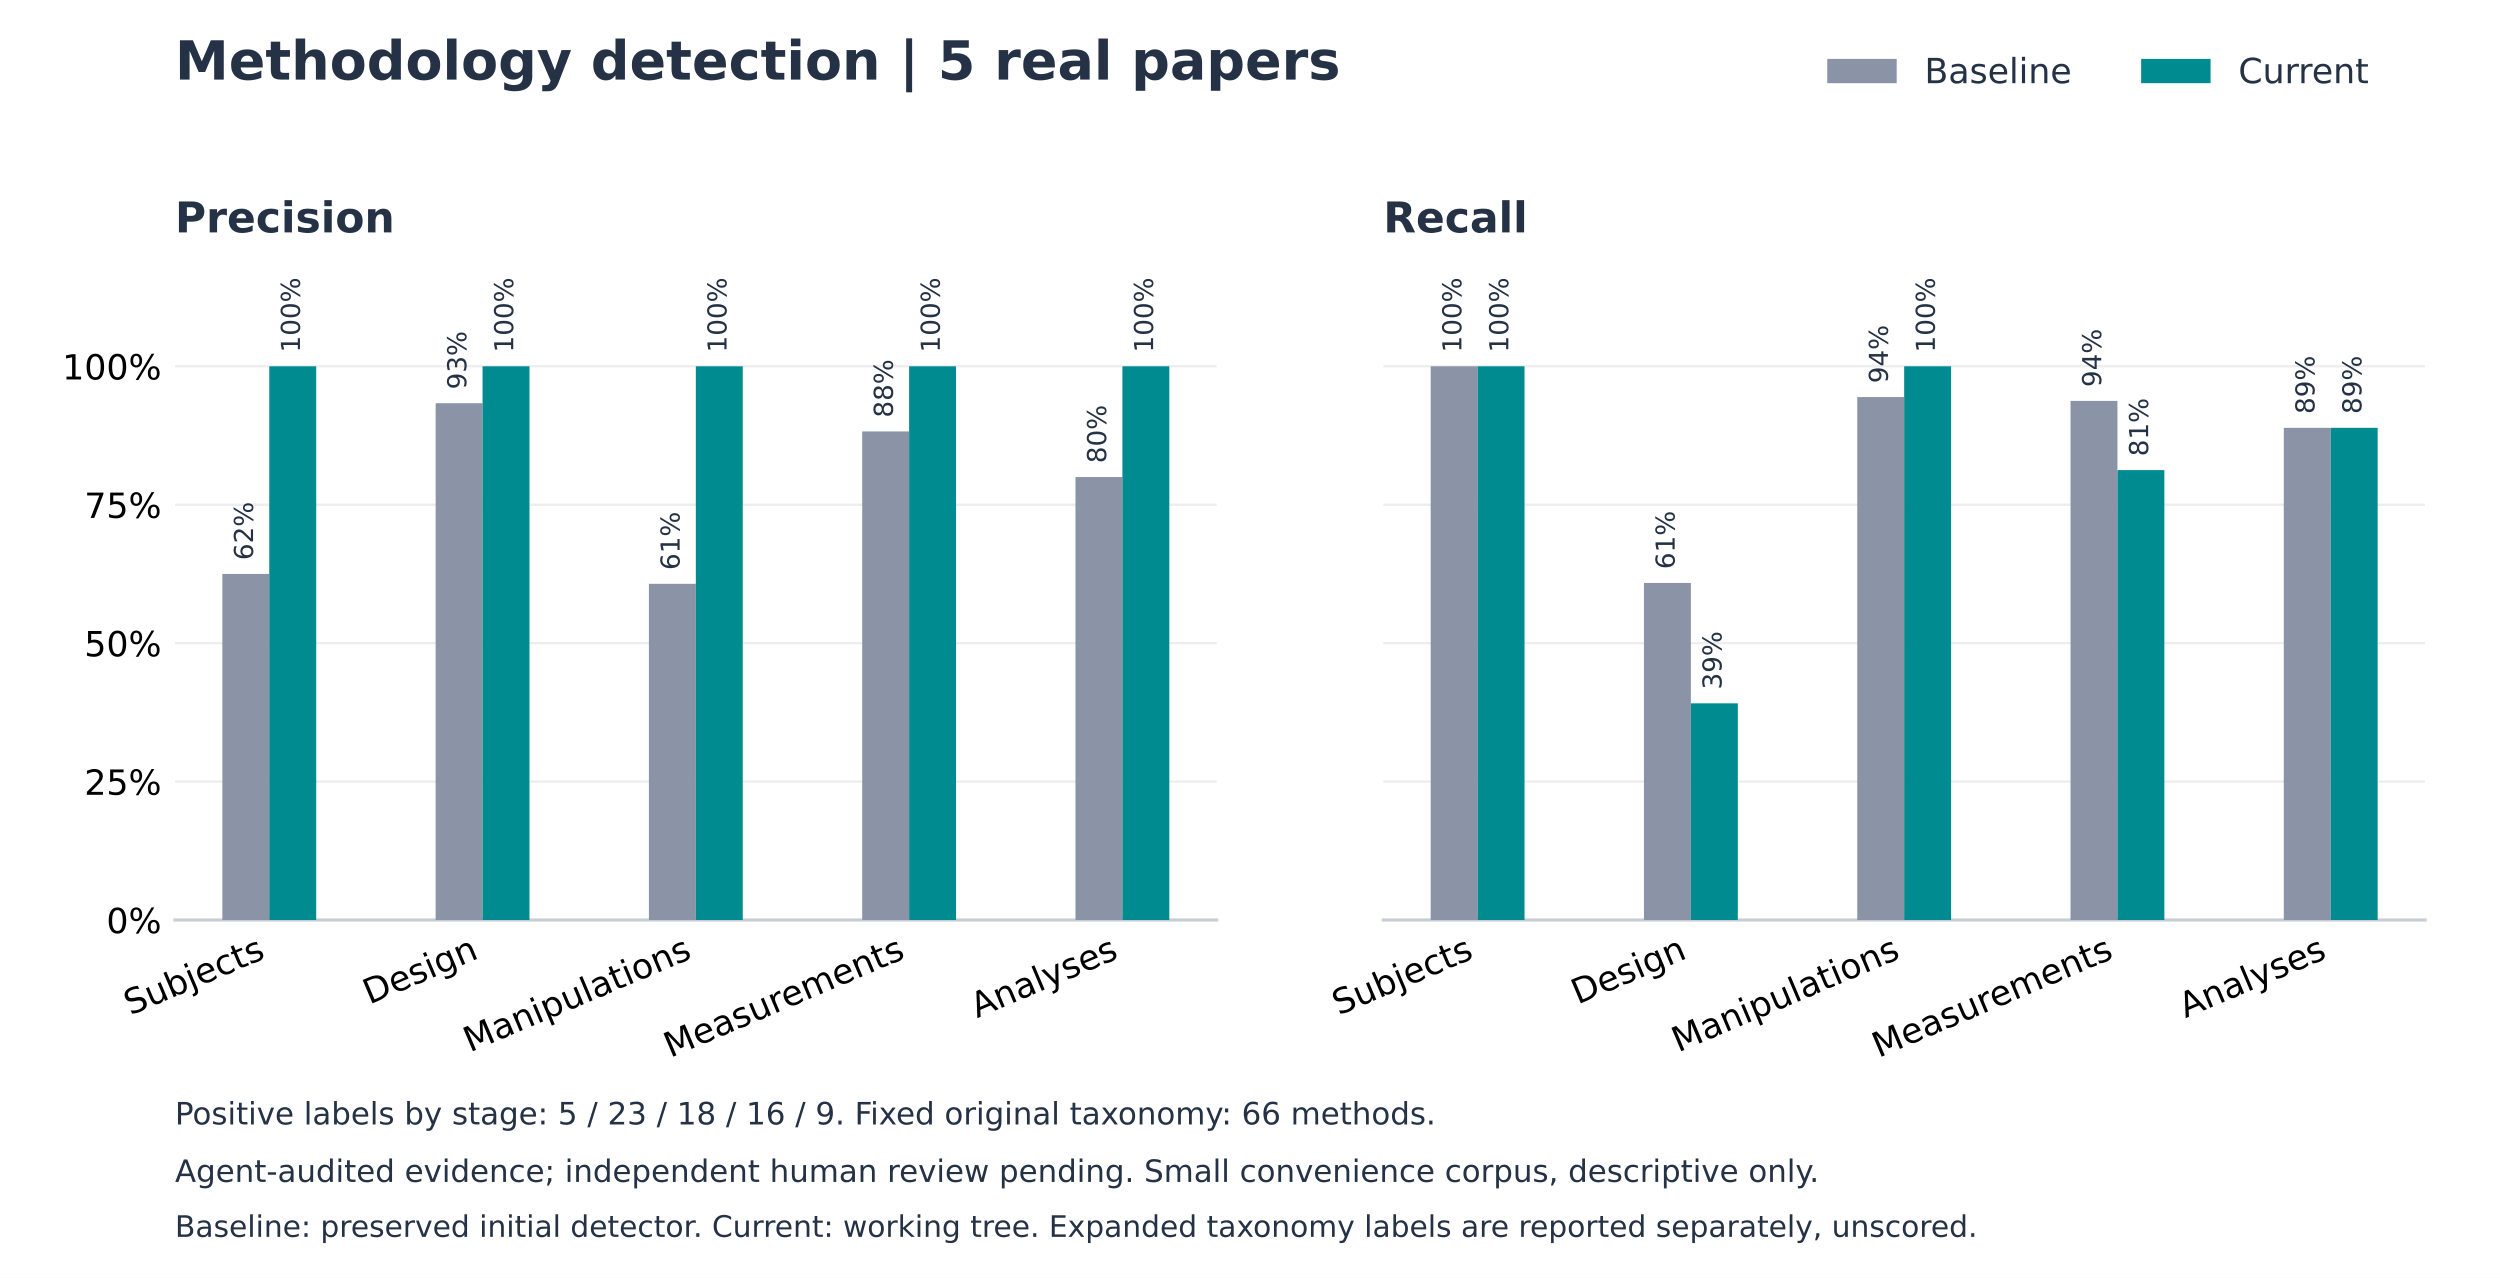
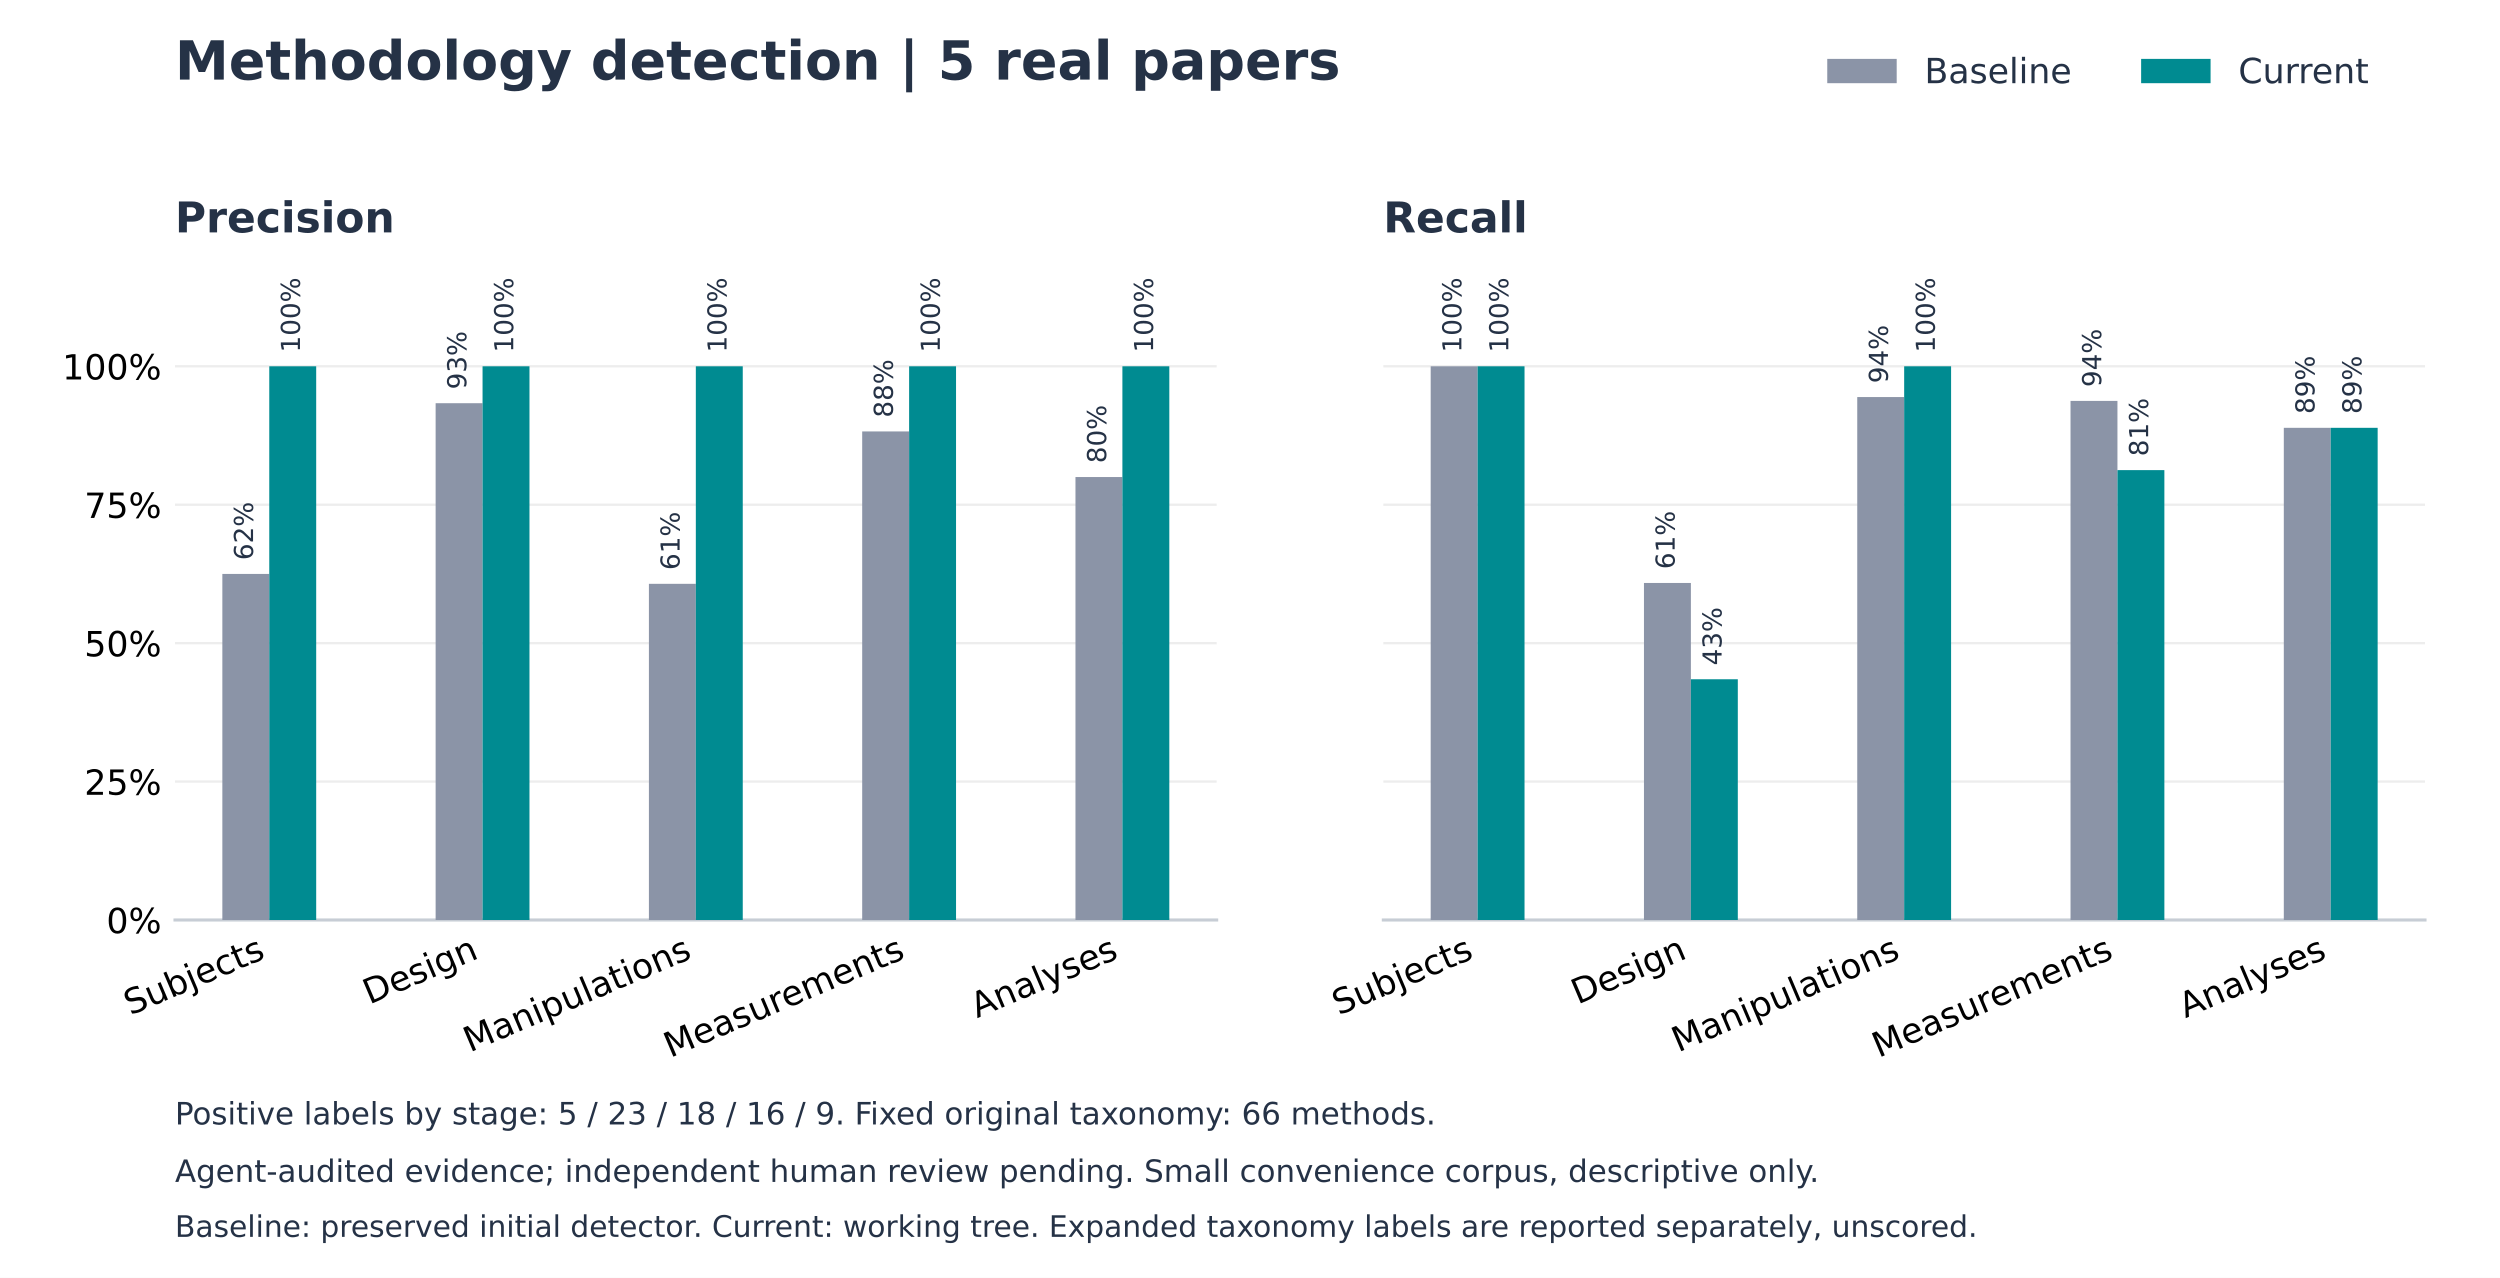
<svg xmlns="http://www.w3.org/2000/svg" width="648pt" height="331.2pt" viewBox="0 0 648 331.2" version="1.1">
  <defs>
    <style type="text/css">*{stroke-linejoin: round; stroke-linecap: butt}</style>
  </defs>
  <g id="figure_1">
    <g id="patch_1">
      <path d="M 0 331.2 L 648 331.2 L 648 0 L 0 0 z " style="fill: #ffffff" />
    </g>
    <g id="axes_1">
      <g id="patch_2">
        <path d="M 45.36 238.464 L 315.36 238.464 L 315.36 66.24 L 45.36 66.24 z " style="fill: #ffffff" />
      </g>
      <g id="matplotlib.axis_1">
        <g id="xtick_1">
          <g id="line2d_1" />
          <g id="text_1">
            <text style="font-size: 9px; font-family: 'DejaVu Sans'" transform="translate(33.77657 263.2374) rotate(-23)">Subjects</text>
          </g>
        </g>
        <g id="xtick_2">
          <g id="line2d_2" />
          <g id="text_2">
            <text style="font-size: 9px; font-family: 'DejaVu Sans'" transform="translate(95.74242 260.4005) rotate(-23)">Design</text>
          </g>
        </g>
        <g id="xtick_3">
          <g id="line2d_3" />
          <g id="text_3">
            <text style="font-size: 9px; font-family: 'DejaVu Sans'" transform="translate(121.7792 272.8146) rotate(-23)">Manipulations</text>
          </g>
        </g>
        <g id="xtick_4">
          <g id="line2d_4" />
          <g id="text_4">
            <text style="font-size: 9px; font-family: 'DejaVu Sans'" transform="translate(173.7247 274.2311) rotate(-23)">Measurements</text>
          </g>
        </g>
        <g id="xtick_5">
          <g id="line2d_5" />
          <g id="text_5">
            <text style="font-size: 9px; font-family: 'DejaVu Sans'" transform="translate(253.2654 263.9341) rotate(-23)">Analyses</text>
          </g>
        </g>
      </g>
      <g id="matplotlib.axis_2">
        <g id="ytick_1">
          <g id="line2d_6">
-             <path d="M 45.36 238.464 L 315.36 238.464 " clip-path="url(#p1cfe919e96)" style="fill: none; stroke: #b0b0b0; stroke-opacity: 0.22; stroke-width: 0.6; stroke-linecap: square" />
+             <path d="M 45.36 238.464 L 315.36 238.464 " clip-path="url(#pb8c184d0fa)" style="fill: none; stroke: #b0b0b0; stroke-opacity: 0.22; stroke-width: 0.6; stroke-linecap: square" />
          </g>
          <g id="line2d_7" />
          <g id="text_6">
            <text style="font-size: 9px; font-family: 'DejaVu Sans'; text-anchor: end" x="41.86" y="241.883" transform="rotate(-0 41.86 241.8833)">0%</text>
          </g>
        </g>
        <g id="ytick_2">
          <g id="line2d_8">
-             <path d="M 45.36 202.584 L 315.36 202.584 " clip-path="url(#p1cfe919e96)" style="fill: none; stroke: #b0b0b0; stroke-opacity: 0.22; stroke-width: 0.6; stroke-linecap: square" />
+             <path d="M 45.36 202.584 L 315.36 202.584 " clip-path="url(#pb8c184d0fa)" style="fill: none; stroke: #b0b0b0; stroke-opacity: 0.22; stroke-width: 0.6; stroke-linecap: square" />
          </g>
          <g id="line2d_9" />
          <g id="text_7">
            <text style="font-size: 9px; font-family: 'DejaVu Sans'; text-anchor: end" x="41.86" y="206.003" transform="rotate(-0 41.86 206.0033)">25%</text>
          </g>
        </g>
        <g id="ytick_3">
          <g id="line2d_10">
-             <path d="M 45.36 166.704 L 315.36 166.704 " clip-path="url(#p1cfe919e96)" style="fill: none; stroke: #b0b0b0; stroke-opacity: 0.22; stroke-width: 0.6; stroke-linecap: square" />
+             <path d="M 45.36 166.704 L 315.36 166.704 " clip-path="url(#pb8c184d0fa)" style="fill: none; stroke: #b0b0b0; stroke-opacity: 0.22; stroke-width: 0.6; stroke-linecap: square" />
          </g>
          <g id="line2d_11" />
          <g id="text_8">
            <text style="font-size: 9px; font-family: 'DejaVu Sans'; text-anchor: end" x="41.86" y="170.123" transform="rotate(-0 41.86 170.1233)">50%</text>
          </g>
        </g>
        <g id="ytick_4">
          <g id="line2d_12">
-             <path d="M 45.36 130.824 L 315.36 130.824 " clip-path="url(#p1cfe919e96)" style="fill: none; stroke: #b0b0b0; stroke-opacity: 0.22; stroke-width: 0.6; stroke-linecap: square" />
+             <path d="M 45.36 130.824 L 315.36 130.824 " clip-path="url(#pb8c184d0fa)" style="fill: none; stroke: #b0b0b0; stroke-opacity: 0.22; stroke-width: 0.6; stroke-linecap: square" />
          </g>
          <g id="line2d_13" />
          <g id="text_9">
            <text style="font-size: 9px; font-family: 'DejaVu Sans'; text-anchor: end" x="41.86" y="134.243" transform="rotate(-0 41.86 134.2433)">75%</text>
          </g>
        </g>
        <g id="ytick_5">
          <g id="line2d_14">
-             <path d="M 45.36 94.944 L 315.36 94.944 " clip-path="url(#p1cfe919e96)" style="fill: none; stroke: #b0b0b0; stroke-opacity: 0.22; stroke-width: 0.6; stroke-linecap: square" />
+             <path d="M 45.36 94.944 L 315.36 94.944 " clip-path="url(#pb8c184d0fa)" style="fill: none; stroke: #b0b0b0; stroke-opacity: 0.22; stroke-width: 0.6; stroke-linecap: square" />
          </g>
          <g id="line2d_15" />
          <g id="text_10">
            <text style="font-size: 9px; font-family: 'DejaVu Sans'; text-anchor: end" x="41.86" y="98.363" transform="rotate(-0 41.86 98.3633)">100%</text>
          </g>
        </g>
      </g>
      <g id="patch_3">
        <path d="M 45.36 238.464 L 315.36 238.464 " style="fill: none; stroke: #c7cdd5; stroke-width: 0.8; stroke-linejoin: miter; stroke-linecap: square" />
      </g>
      <g id="patch_4">
-         <path d="M 57.633 238.464 L 69.795 238.464 L 69.795 148.764 L 57.633 148.764 z " clip-path="url(#p1cfe919e96)" style="fill: #8b94a7" />
+         <path d="M 57.633 238.464 L 69.795 238.464 L 69.795 148.764 L 57.633 148.764 z " clip-path="url(#pb8c184d0fa)" style="fill: #8b94a7" />
      </g>
      <g id="patch_5">
-         <path d="M 112.915 238.464 L 125.077 238.464 L 125.077 104.512 L 112.915 104.512 z " clip-path="url(#p1cfe919e96)" style="fill: #8b94a7" />
+         <path d="M 112.915 238.464 L 125.077 238.464 L 125.077 104.512 L 112.915 104.512 z " clip-path="url(#pb8c184d0fa)" style="fill: #8b94a7" />
      </g>
      <g id="patch_6">
-         <path d="M 168.198 238.464 L 180.36 238.464 L 180.36 151.327 L 168.198 151.327 z " clip-path="url(#p1cfe919e96)" style="fill: #8b94a7" />
+         <path d="M 168.198 238.464 L 180.36 238.464 L 180.36 151.327 L 168.198 151.327 z " clip-path="url(#pb8c184d0fa)" style="fill: #8b94a7" />
      </g>
      <g id="patch_7">
-         <path d="M 223.48 238.464 L 235.643 238.464 L 235.643 111.829 L 223.48 111.829 z " clip-path="url(#p1cfe919e96)" style="fill: #8b94a7" />
+         <path d="M 223.48 238.464 L 235.643 238.464 L 235.643 111.829 L 223.48 111.829 z " clip-path="url(#pb8c184d0fa)" style="fill: #8b94a7" />
      </g>
      <g id="patch_8">
-         <path d="M 278.763 238.464 L 290.925 238.464 L 290.925 123.648 L 278.763 123.648 z " clip-path="url(#p1cfe919e96)" style="fill: #8b94a7" />
+         <path d="M 278.763 238.464 L 290.925 238.464 L 290.925 123.648 L 278.763 123.648 z " clip-path="url(#pb8c184d0fa)" style="fill: #8b94a7" />
      </g>
      <g id="text_11">
        <text style="font-size: 6.8px; font-family: 'DejaVu Sans'; fill: #253246" transform="translate(65.59018 145.176) rotate(-90)">62%</text>
      </g>
      <g id="text_12">
        <text style="font-size: 6.8px; font-family: 'DejaVu Sans'; fill: #253246" transform="translate(120.8727 100.924) rotate(-90)">93%</text>
      </g>
      <g id="text_13">
        <text style="font-size: 6.8px; font-family: 'DejaVu Sans'; fill: #253246" transform="translate(176.1553 147.7389) rotate(-90)">61%</text>
      </g>
      <g id="text_14">
        <text style="font-size: 6.8px; font-family: 'DejaVu Sans'; fill: #253246" transform="translate(231.4378 108.2407) rotate(-90)">88%</text>
      </g>
      <g id="text_15">
        <text style="font-size: 6.8px; font-family: 'DejaVu Sans'; fill: #253246" transform="translate(286.7204 120.06) rotate(-90)">80%</text>
      </g>
      <g id="patch_9">
-         <path d="M 69.795 238.464 L 81.957 238.464 L 81.957 94.944 L 69.795 94.944 z " clip-path="url(#p1cfe919e96)" style="fill: #008b91" />
+         <path d="M 69.795 238.464 L 81.957 238.464 L 81.957 94.944 L 69.795 94.944 z " clip-path="url(#pb8c184d0fa)" style="fill: #008b91" />
      </g>
      <g id="patch_10">
-         <path d="M 125.077 238.464 L 137.24 238.464 L 137.24 94.944 L 125.077 94.944 z " clip-path="url(#p1cfe919e96)" style="fill: #008b91" />
+         <path d="M 125.077 238.464 L 137.24 238.464 L 137.24 94.944 L 125.077 94.944 z " clip-path="url(#pb8c184d0fa)" style="fill: #008b91" />
      </g>
      <g id="patch_11">
-         <path d="M 180.36 238.464 L 192.522 238.464 L 192.522 94.944 L 180.36 94.944 z " clip-path="url(#p1cfe919e96)" style="fill: #008b91" />
+         <path d="M 180.36 238.464 L 192.522 238.464 L 192.522 94.944 L 180.36 94.944 z " clip-path="url(#pb8c184d0fa)" style="fill: #008b91" />
      </g>
      <g id="patch_12">
-         <path d="M 235.643 238.464 L 247.805 238.464 L 247.805 94.944 L 235.643 94.944 z " clip-path="url(#p1cfe919e96)" style="fill: #008b91" />
+         <path d="M 235.643 238.464 L 247.805 238.464 L 247.805 94.944 L 235.643 94.944 z " clip-path="url(#pb8c184d0fa)" style="fill: #008b91" />
      </g>
      <g id="patch_13">
-         <path d="M 290.925 238.464 L 303.087 238.464 L 303.087 94.944 L 290.925 94.944 z " clip-path="url(#p1cfe919e96)" style="fill: #008b91" />
+         <path d="M 290.925 238.464 L 303.087 238.464 L 303.087 94.944 L 290.925 94.944 z " clip-path="url(#pb8c184d0fa)" style="fill: #008b91" />
      </g>
      <g id="text_16">
        <text style="font-size: 6.8px; font-family: 'DejaVu Sans'; fill: #253246" transform="translate(77.75235 91.356) rotate(-90)">100%</text>
      </g>
      <g id="text_17">
        <text style="font-size: 6.8px; font-family: 'DejaVu Sans'; fill: #253246" transform="translate(133.0349 91.356) rotate(-90)">100%</text>
      </g>
      <g id="text_18">
        <text style="font-size: 6.8px; font-family: 'DejaVu Sans'; fill: #253246" transform="translate(188.3175 91.356) rotate(-90)">100%</text>
      </g>
      <g id="text_19">
        <text style="font-size: 6.8px; font-family: 'DejaVu Sans'; fill: #253246" transform="translate(243.6 91.356) rotate(-90)">100%</text>
      </g>
      <g id="text_20">
        <text style="font-size: 6.8px; font-family: 'DejaVu Sans'; fill: #253246" transform="translate(298.8826 91.356) rotate(-90)">100%</text>
      </g>
      <g id="text_21">
        <text style="font-weight: 700; font-size: 11px; font-family: 'DejaVu Sans'; text-anchor: start; fill: #253246" x="45.36" y="60.24" transform="rotate(-0 45.36 60.24)">Precision</text>
      </g>
    </g>
    <g id="axes_2">
      <g id="patch_14">
        <path d="M 358.56 238.464 L 628.56 238.464 L 628.56 66.24 L 358.56 66.24 z " style="fill: #ffffff" />
      </g>
      <g id="matplotlib.axis_3">
        <g id="xtick_6">
          <g id="line2d_16" />
          <g id="text_22">
            <text style="font-size: 9px; font-family: 'DejaVu Sans'" transform="translate(346.9766 263.2374) rotate(-23)">Subjects</text>
          </g>
        </g>
        <g id="xtick_7">
          <g id="line2d_17" />
          <g id="text_23">
            <text style="font-size: 9px; font-family: 'DejaVu Sans'" transform="translate(408.9424 260.4005) rotate(-23)">Design</text>
          </g>
        </g>
        <g id="xtick_8">
          <g id="line2d_18" />
          <g id="text_24">
            <text style="font-size: 9px; font-family: 'DejaVu Sans'" transform="translate(434.9792 272.8146) rotate(-23)">Manipulations</text>
          </g>
        </g>
        <g id="xtick_9">
          <g id="line2d_19" />
          <g id="text_25">
            <text style="font-size: 9px; font-family: 'DejaVu Sans'" transform="translate(486.9247 274.2311) rotate(-23)">Measurements</text>
          </g>
        </g>
        <g id="xtick_10">
          <g id="line2d_20" />
          <g id="text_26">
            <text style="font-size: 9px; font-family: 'DejaVu Sans'" transform="translate(566.4654 263.9341) rotate(-23)">Analyses</text>
          </g>
        </g>
      </g>
      <g id="matplotlib.axis_4">
        <g id="ytick_6">
          <g id="line2d_21">
-             <path d="M 358.56 238.464 L 628.56 238.464 " clip-path="url(#pb7a09441d5)" style="fill: none; stroke: #b0b0b0; stroke-opacity: 0.22; stroke-width: 0.6; stroke-linecap: square" />
+             <path d="M 358.56 238.464 L 628.56 238.464 " clip-path="url(#pb50da3a56d)" style="fill: none; stroke: #b0b0b0; stroke-opacity: 0.22; stroke-width: 0.6; stroke-linecap: square" />
          </g>
          <g id="line2d_22" />
        </g>
        <g id="ytick_7">
          <g id="line2d_23">
-             <path d="M 358.56 202.584 L 628.56 202.584 " clip-path="url(#pb7a09441d5)" style="fill: none; stroke: #b0b0b0; stroke-opacity: 0.22; stroke-width: 0.6; stroke-linecap: square" />
+             <path d="M 358.56 202.584 L 628.56 202.584 " clip-path="url(#pb50da3a56d)" style="fill: none; stroke: #b0b0b0; stroke-opacity: 0.22; stroke-width: 0.6; stroke-linecap: square" />
          </g>
          <g id="line2d_24" />
        </g>
        <g id="ytick_8">
          <g id="line2d_25">
-             <path d="M 358.56 166.704 L 628.56 166.704 " clip-path="url(#pb7a09441d5)" style="fill: none; stroke: #b0b0b0; stroke-opacity: 0.22; stroke-width: 0.6; stroke-linecap: square" />
+             <path d="M 358.56 166.704 L 628.56 166.704 " clip-path="url(#pb50da3a56d)" style="fill: none; stroke: #b0b0b0; stroke-opacity: 0.22; stroke-width: 0.6; stroke-linecap: square" />
          </g>
          <g id="line2d_26" />
        </g>
        <g id="ytick_9">
          <g id="line2d_27">
-             <path d="M 358.56 130.824 L 628.56 130.824 " clip-path="url(#pb7a09441d5)" style="fill: none; stroke: #b0b0b0; stroke-opacity: 0.22; stroke-width: 0.6; stroke-linecap: square" />
+             <path d="M 358.56 130.824 L 628.56 130.824 " clip-path="url(#pb50da3a56d)" style="fill: none; stroke: #b0b0b0; stroke-opacity: 0.22; stroke-width: 0.6; stroke-linecap: square" />
          </g>
          <g id="line2d_28" />
        </g>
        <g id="ytick_10">
          <g id="line2d_29">
-             <path d="M 358.56 94.944 L 628.56 94.944 " clip-path="url(#pb7a09441d5)" style="fill: none; stroke: #b0b0b0; stroke-opacity: 0.22; stroke-width: 0.6; stroke-linecap: square" />
+             <path d="M 358.56 94.944 L 628.56 94.944 " clip-path="url(#pb50da3a56d)" style="fill: none; stroke: #b0b0b0; stroke-opacity: 0.22; stroke-width: 0.6; stroke-linecap: square" />
          </g>
          <g id="line2d_30" />
        </g>
      </g>
      <g id="patch_15">
        <path d="M 358.56 238.464 L 628.56 238.464 " style="fill: none; stroke: #c7cdd5; stroke-width: 0.8; stroke-linejoin: miter; stroke-linecap: square" />
      </g>
      <g id="patch_16">
-         <path d="M 370.833 238.464 L 382.995 238.464 L 382.995 94.944 L 370.833 94.944 z " clip-path="url(#pb7a09441d5)" style="fill: #8b94a7" />
+         <path d="M 370.833 238.464 L 382.995 238.464 L 382.995 94.944 L 370.833 94.944 z " clip-path="url(#pb50da3a56d)" style="fill: #8b94a7" />
      </g>
      <g id="patch_17">
-         <path d="M 426.115 238.464 L 438.277 238.464 L 438.277 151.104 L 426.115 151.104 z " clip-path="url(#pb7a09441d5)" style="fill: #8b94a7" />
+         <path d="M 426.115 238.464 L 438.277 238.464 L 438.277 151.104 L 426.115 151.104 z " clip-path="url(#pb50da3a56d)" style="fill: #8b94a7" />
      </g>
      <g id="patch_18">
-         <path d="M 481.398 238.464 L 493.56 238.464 L 493.56 102.917 L 481.398 102.917 z " clip-path="url(#pb7a09441d5)" style="fill: #8b94a7" />
+         <path d="M 481.398 238.464 L 493.56 238.464 L 493.56 102.917 L 481.398 102.917 z " clip-path="url(#pb50da3a56d)" style="fill: #8b94a7" />
      </g>
      <g id="patch_19">
-         <path d="M 536.68 238.464 L 548.843 238.464 L 548.843 103.914 L 536.68 103.914 z " clip-path="url(#pb7a09441d5)" style="fill: #8b94a7" />
+         <path d="M 536.68 238.464 L 548.843 238.464 L 548.843 103.914 L 536.68 103.914 z " clip-path="url(#pb50da3a56d)" style="fill: #8b94a7" />
      </g>
      <g id="patch_20">
-         <path d="M 591.963 238.464 L 604.125 238.464 L 604.125 110.891 L 591.963 110.891 z " clip-path="url(#pb7a09441d5)" style="fill: #8b94a7" />
+         <path d="M 591.963 238.464 L 604.125 238.464 L 604.125 110.891 L 591.963 110.891 z " clip-path="url(#pb50da3a56d)" style="fill: #8b94a7" />
      </g>
      <g id="text_27">
        <text style="font-size: 6.8px; font-family: 'DejaVu Sans'; fill: #253246" transform="translate(378.7902 91.356) rotate(-90)">100%</text>
      </g>
      <g id="text_28">
        <text style="font-size: 6.8px; font-family: 'DejaVu Sans'; fill: #253246" transform="translate(434.0727 147.516) rotate(-90)">61%</text>
      </g>
      <g id="text_29">
        <text style="font-size: 6.8px; font-family: 'DejaVu Sans'; fill: #253246" transform="translate(489.3553 99.32933) rotate(-90)">94%</text>
      </g>
      <g id="text_30">
        <text style="font-size: 6.8px; font-family: 'DejaVu Sans'; fill: #253246" transform="translate(544.6378 100.326) rotate(-90)">94%</text>
      </g>
      <g id="text_31">
        <text style="font-size: 6.8px; font-family: 'DejaVu Sans'; fill: #253246" transform="translate(599.9204 107.3027) rotate(-90)">89%</text>
      </g>
      <g id="patch_21">
-         <path d="M 382.995 238.464 L 395.157 238.464 L 395.157 94.944 L 382.995 94.944 z " clip-path="url(#pb7a09441d5)" style="fill: #008b91" />
+         <path d="M 382.995 238.464 L 395.157 238.464 L 395.157 94.944 L 382.995 94.944 z " clip-path="url(#pb50da3a56d)" style="fill: #008b91" />
      </g>
      <g id="patch_22">
-         <path d="M 438.277 238.464 L 450.44 238.464 L 450.44 182.304 L 438.277 182.304 z " clip-path="url(#pb7a09441d5)" style="fill: #008b91" />
+         <path d="M 438.277 238.464 L 450.44 238.464 L 450.44 176.064 L 438.277 176.064 z " clip-path="url(#pb50da3a56d)" style="fill: #008b91" />
      </g>
      <g id="patch_23">
-         <path d="M 493.56 238.464 L 505.722 238.464 L 505.722 94.944 L 493.56 94.944 z " clip-path="url(#pb7a09441d5)" style="fill: #008b91" />
+         <path d="M 493.56 238.464 L 505.722 238.464 L 505.722 94.944 L 493.56 94.944 z " clip-path="url(#pb50da3a56d)" style="fill: #008b91" />
      </g>
      <g id="patch_24">
-         <path d="M 548.843 238.464 L 561.005 238.464 L 561.005 121.854 L 548.843 121.854 z " clip-path="url(#pb7a09441d5)" style="fill: #008b91" />
+         <path d="M 548.843 238.464 L 561.005 238.464 L 561.005 121.854 L 548.843 121.854 z " clip-path="url(#pb50da3a56d)" style="fill: #008b91" />
      </g>
      <g id="patch_25">
-         <path d="M 604.125 238.464 L 616.287 238.464 L 616.287 110.891 L 604.125 110.891 z " clip-path="url(#pb7a09441d5)" style="fill: #008b91" />
+         <path d="M 604.125 238.464 L 616.287 238.464 L 616.287 110.891 L 604.125 110.891 z " clip-path="url(#pb50da3a56d)" style="fill: #008b91" />
      </g>
      <g id="text_32">
        <text style="font-size: 6.8px; font-family: 'DejaVu Sans'; fill: #253246" transform="translate(390.9523 91.356) rotate(-90)">100%</text>
      </g>
      <g id="text_33">
-         <text style="font-size: 6.8px; font-family: 'DejaVu Sans'; fill: #253246" transform="translate(446.2349 178.716) rotate(-90)">39%</text>
+         <text style="font-size: 6.8px; font-family: 'DejaVu Sans'; fill: #253246" transform="translate(446.2349 172.476) rotate(-90)">43%</text>
      </g>
      <g id="text_34">
        <text style="font-size: 6.8px; font-family: 'DejaVu Sans'; fill: #253246" transform="translate(501.5175 91.356) rotate(-90)">100%</text>
      </g>
      <g id="text_35">
        <text style="font-size: 6.8px; font-family: 'DejaVu Sans'; fill: #253246" transform="translate(556.8 118.266) rotate(-90)">81%</text>
      </g>
      <g id="text_36">
        <text style="font-size: 6.8px; font-family: 'DejaVu Sans'; fill: #253246" transform="translate(612.0826 107.3027) rotate(-90)">89%</text>
      </g>
      <g id="text_37">
        <text style="font-weight: 700; font-size: 11px; font-family: 'DejaVu Sans'; text-anchor: start; fill: #253246" x="358.56" y="60.24" transform="rotate(-0 358.56 60.24)">Recall</text>
      </g>
    </g>
    <g id="text_38">
      <text style="font-weight: 700; font-size: 14px; font-family: 'DejaVu Sans'; text-anchor: start; fill: #253246" x="45.36" y="20.635" transform="rotate(-0 45.36 20.63506)">Methodology detection | 5 real papers</text>
    </g>
    <g id="text_39">
      <text style="font-size: 8px; font-family: 'DejaVu Sans'; text-anchor: start; fill: #253246" x="45.36" y="291.456" transform="rotate(-0 45.36 291.456)">Positive labels by stage: 5 / 23 / 18 / 16 / 9. Fixed original taxonomy: 66 methods.</text>
    </g>
    <g id="text_40">
      <text style="font-size: 8px; font-family: 'DejaVu Sans'; text-anchor: start; fill: #253246" x="45.36" y="306.36" transform="rotate(-0 45.36 306.36)">Agent-audited evidence; independent human review pending. Small convenience corpus, descriptive only.</text>
    </g>
    <g id="text_41">
      <text style="font-size: 7.7px; font-family: 'DejaVu Sans'; text-anchor: start; fill: #253246" x="45.36" y="320.602" transform="rotate(-0 45.36 320.6016)">Baseline: preserved initial detector. Current: working tree. Expanded taxonomy labels are reported separately, unscored.</text>
    </g>
    <g id="legend_1">
      <g id="patch_26">
        <path d="M 473.624 21.563 L 491.624 21.563 L 491.624 15.263 L 473.624 15.263 z " style="fill: #8b94a7" />
      </g>
      <g id="text_42">
        <text style="font-size: 9px; font-family: 'DejaVu Sans'; text-anchor: start; fill: #253246" x="498.824" y="21.563" transform="rotate(-0 498.8236 21.56259)">Baseline</text>
      </g>
      <g id="patch_27">
        <path d="M 554.982 21.563 L 572.982 21.563 L 572.982 15.263 L 554.982 15.263 z " style="fill: #008b91" />
      </g>
      <g id="text_43">
        <text style="font-size: 9px; font-family: 'DejaVu Sans'; text-anchor: start; fill: #253246" x="580.182" y="21.563" transform="rotate(-0 580.1822 21.56259)">Current</text>
      </g>
    </g>
  </g>
  <defs>
-     <clipPath id="p1cfe919e96">
+     <clipPath id="pb8c184d0fa">
      <rect x="45.36" y="66.24" width="270" height="172.224" />
    </clipPath>
-     <clipPath id="pb7a09441d5">
+     <clipPath id="pb50da3a56d">
      <rect x="358.56" y="66.24" width="270" height="172.224" />
    </clipPath>
  </defs>
</svg>
